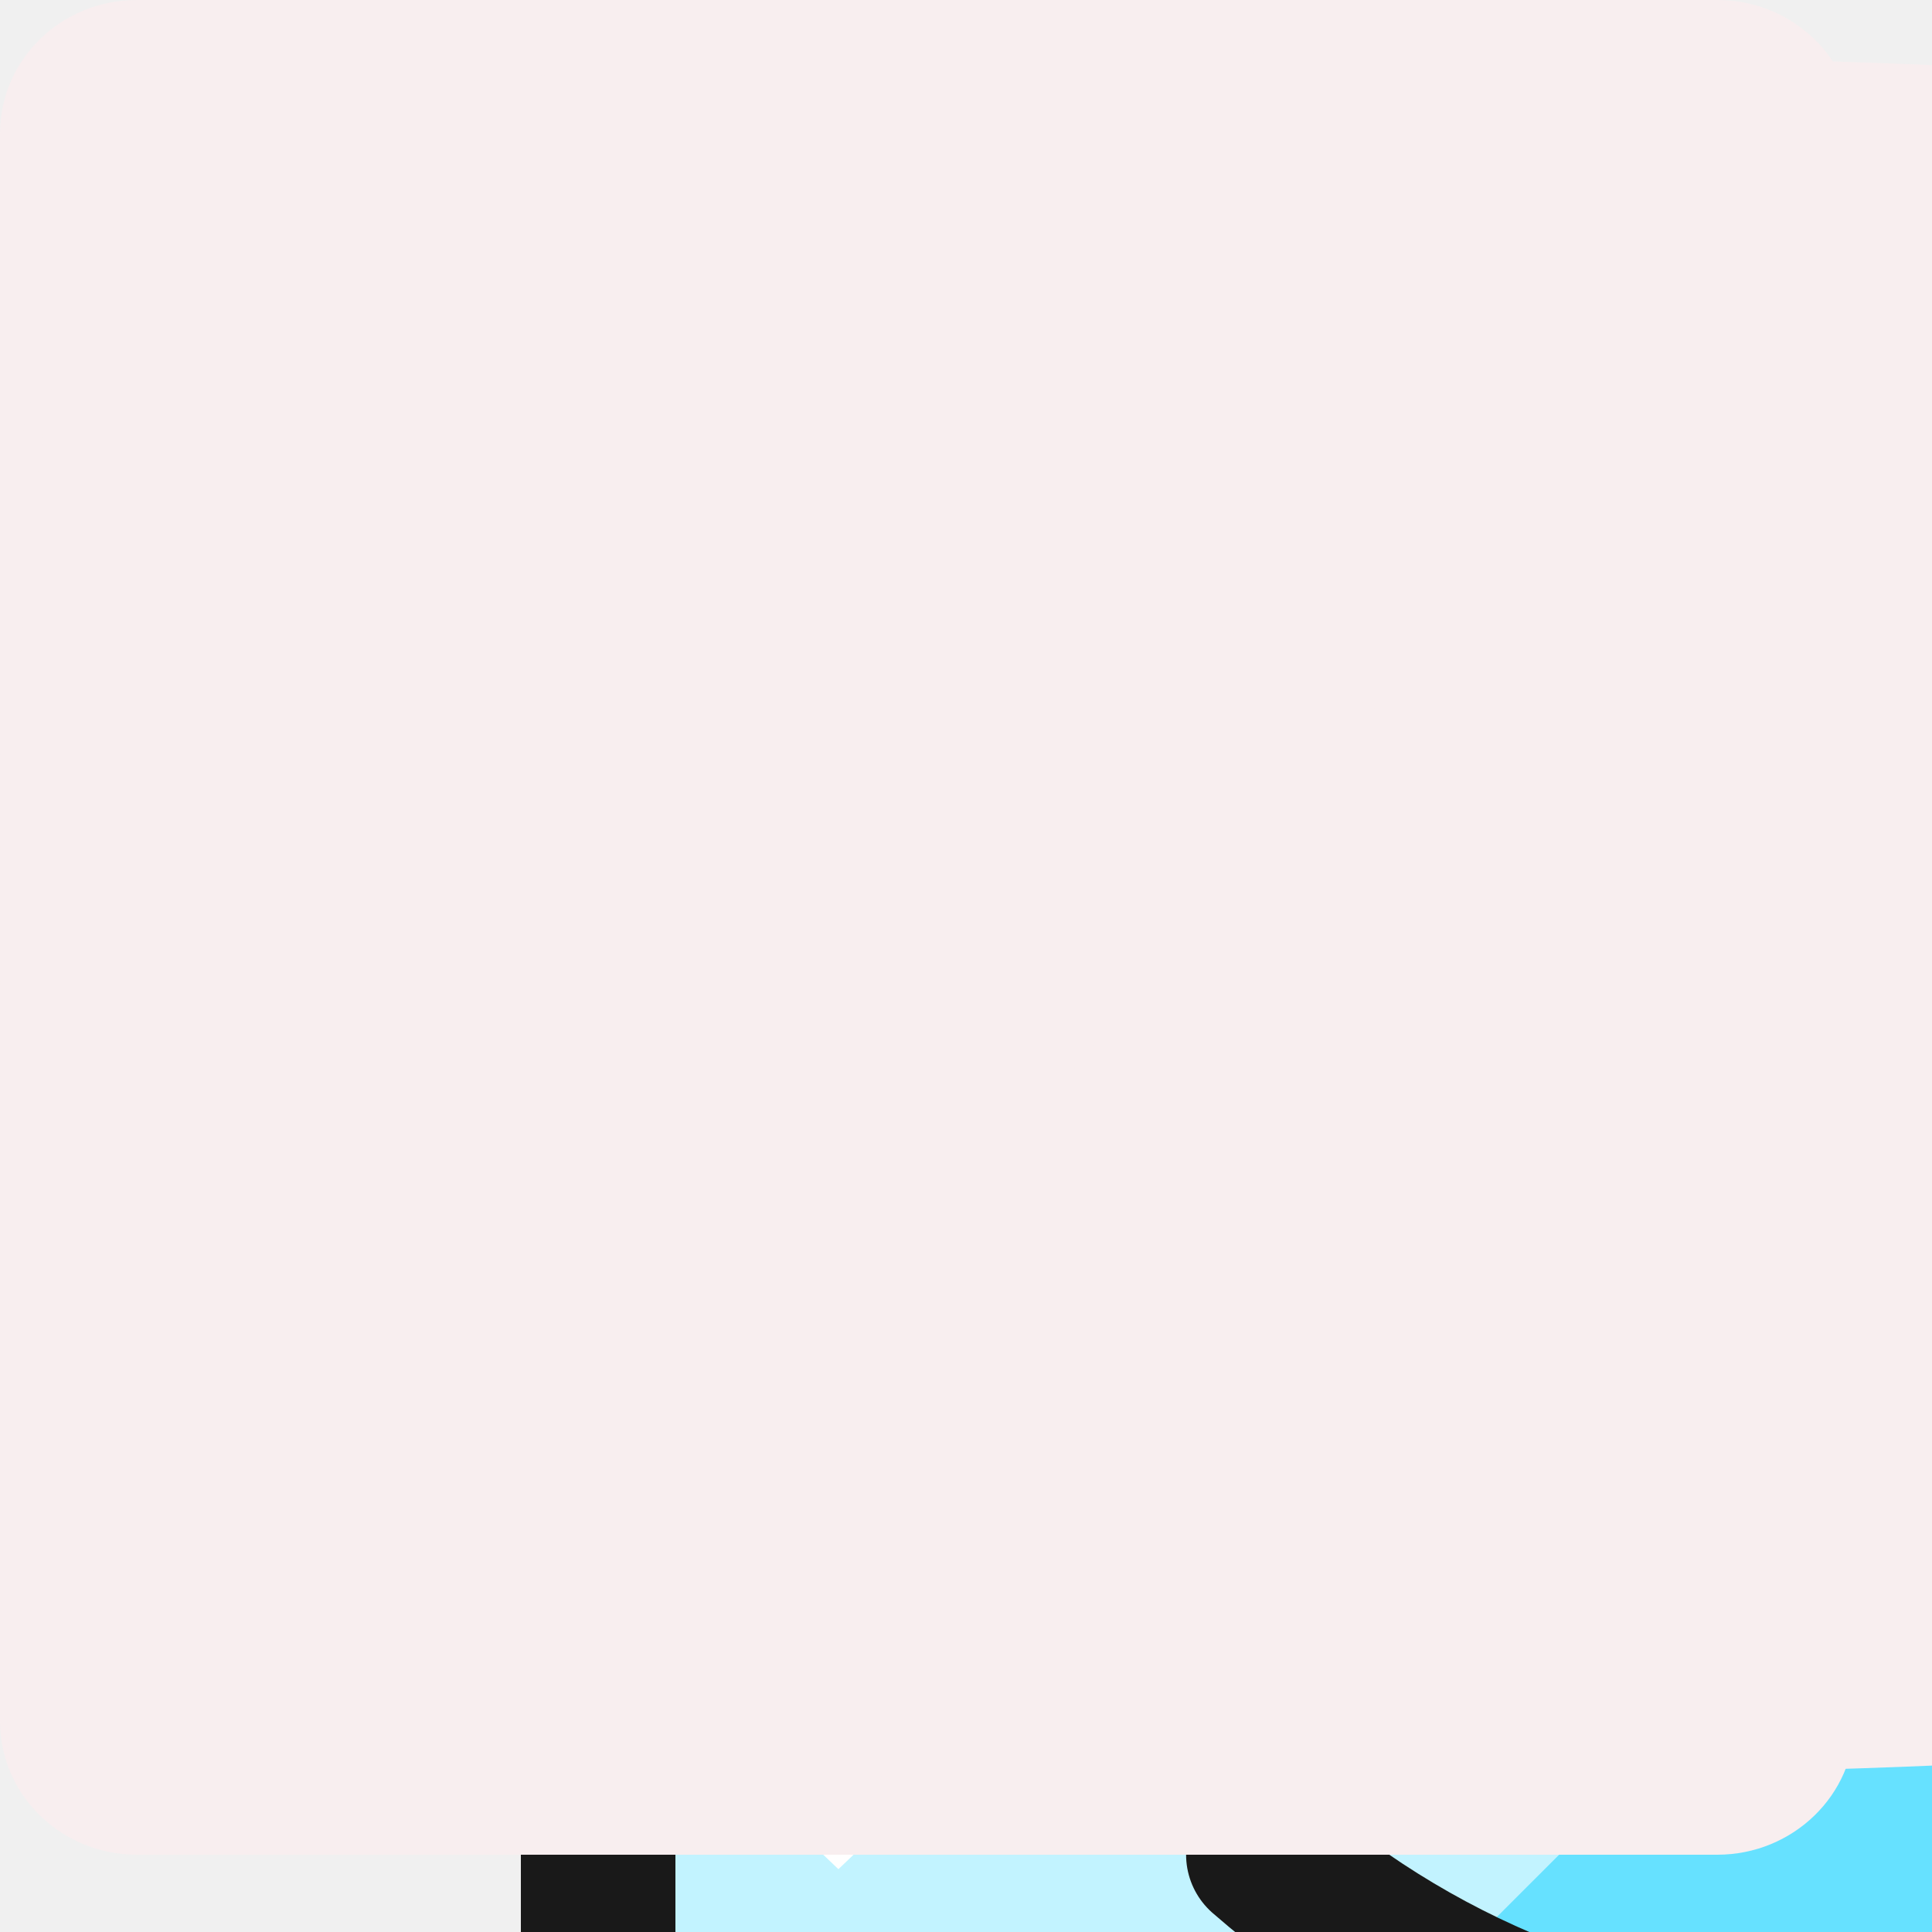
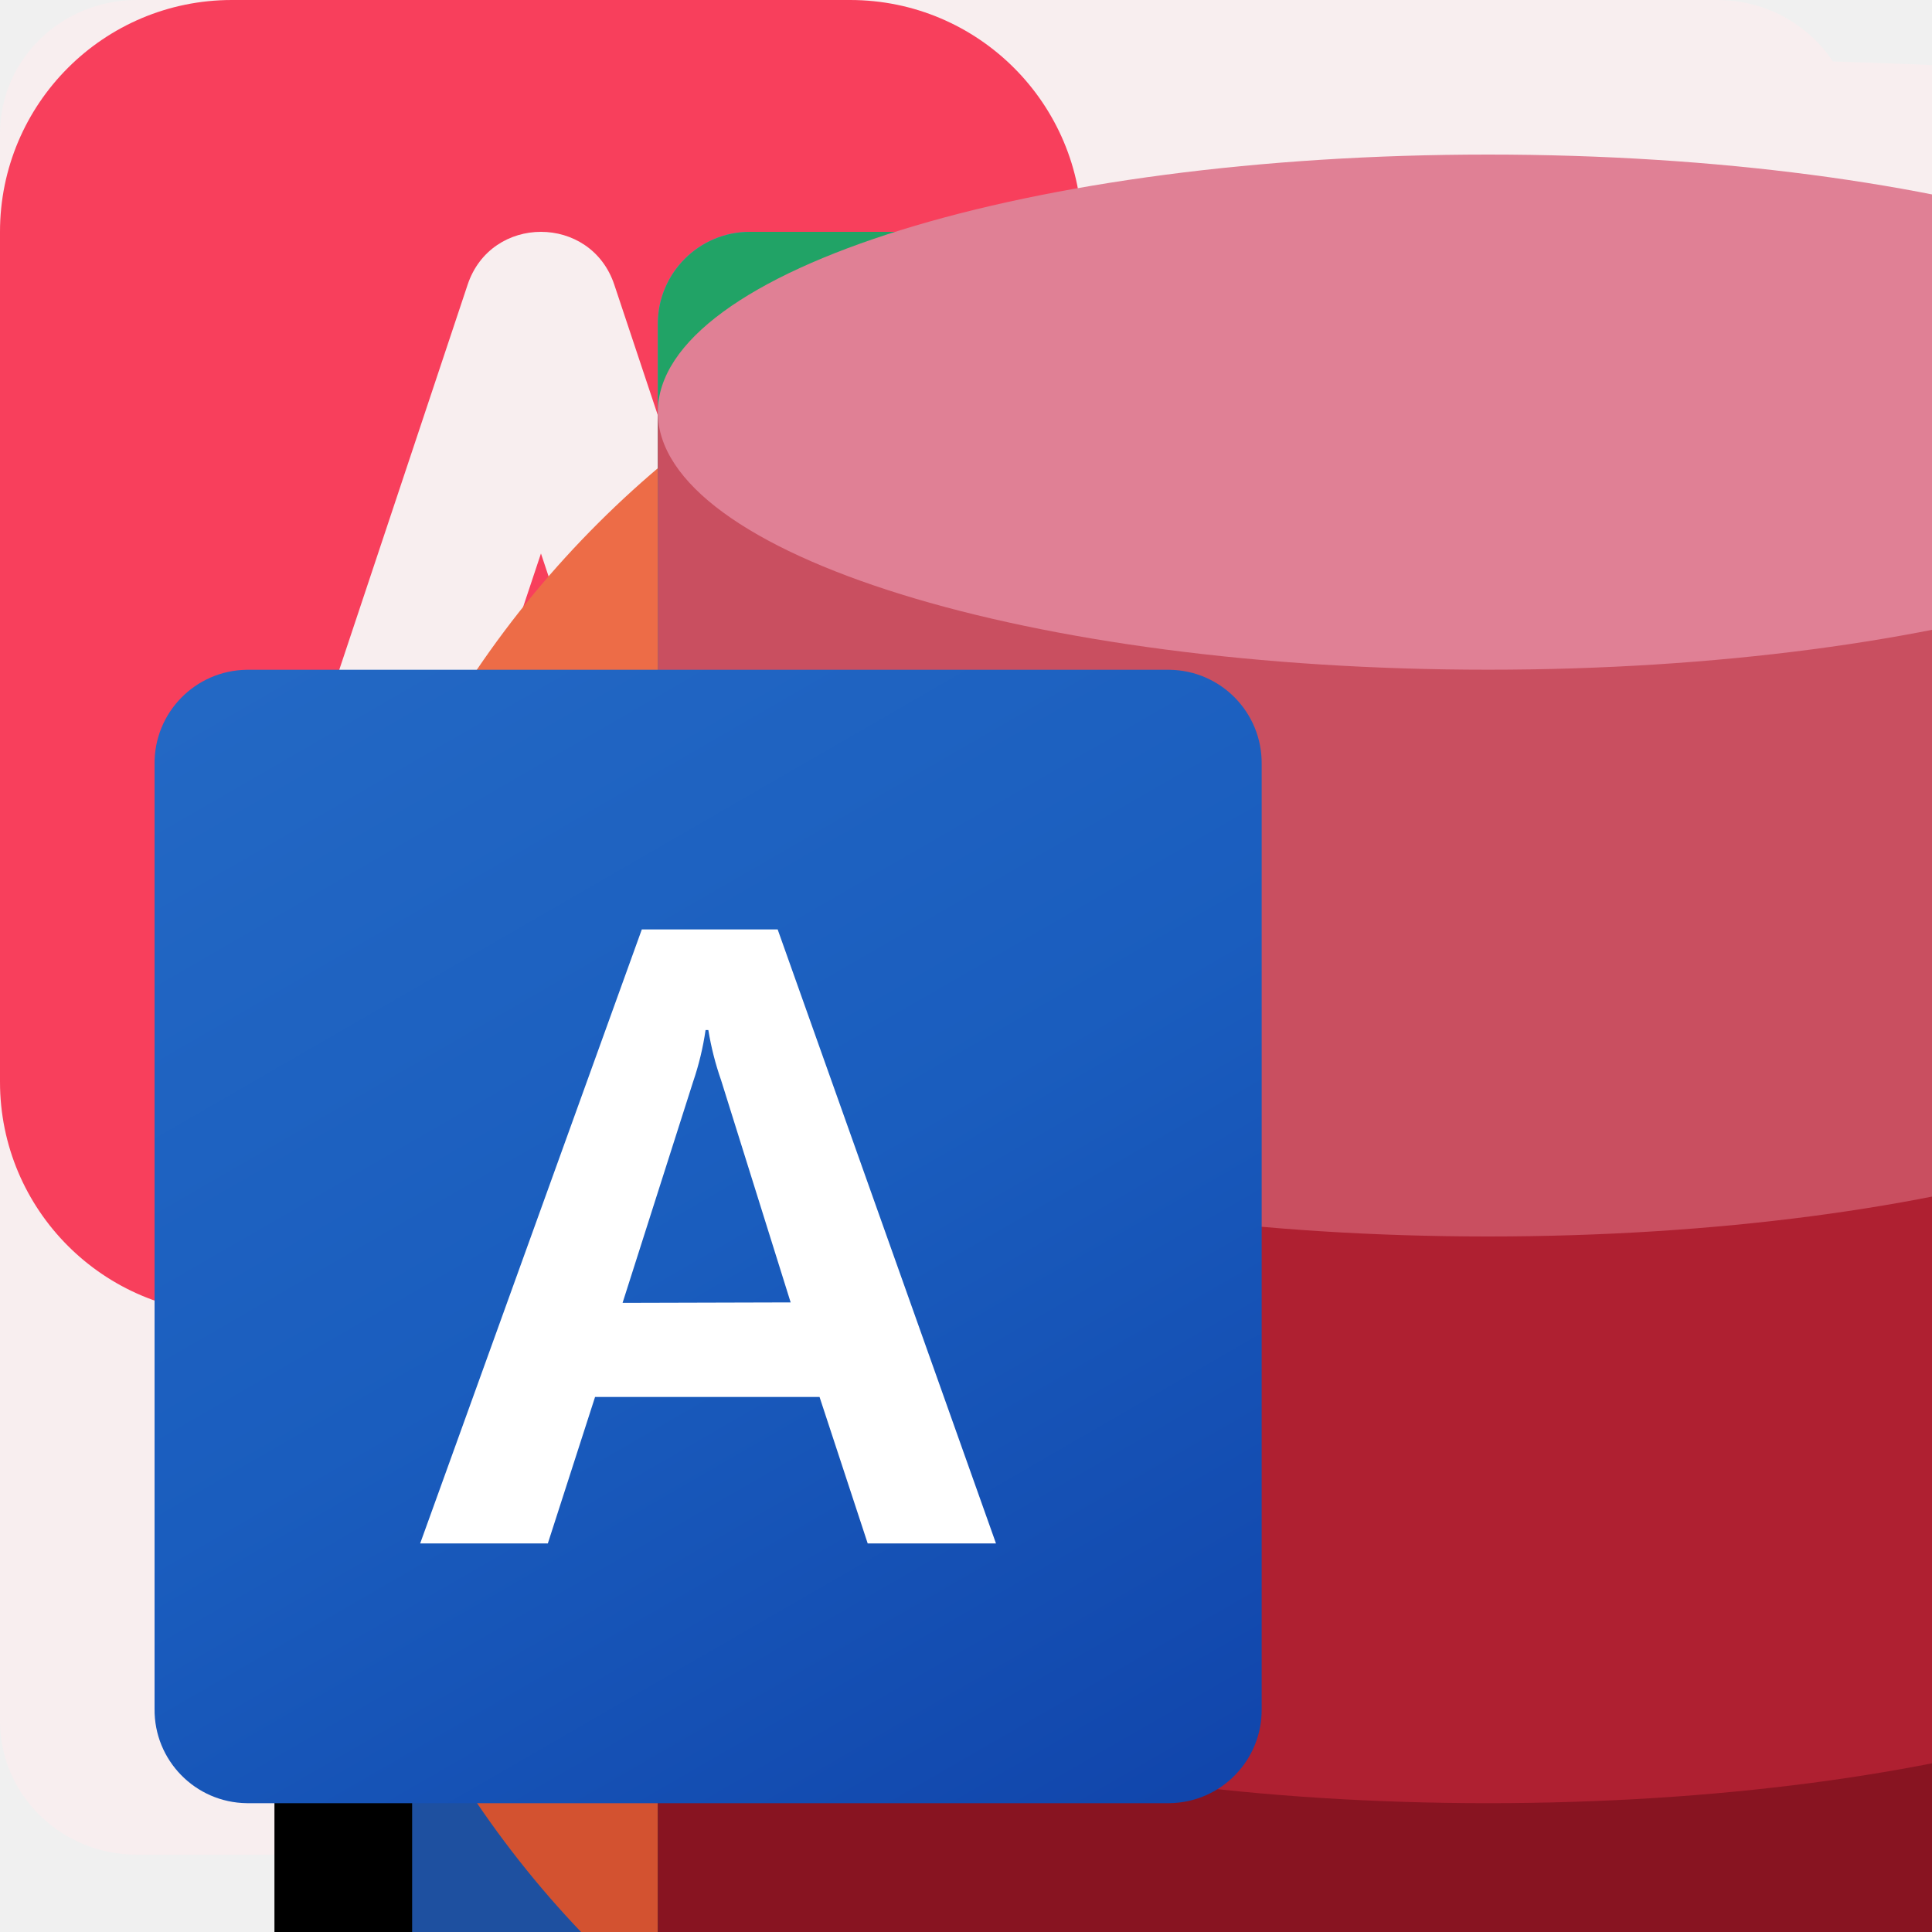
<svg xmlns="http://www.w3.org/2000/svg" width="25" height="25" viewBox="0 0 25 25" fill="none">
  <g id="logo">
    <path d="M17.304 32.608C17.304 34.714 20.304 36.434 24 36.434C27.698 36.434 30.696 34.714 30.696 32.608H40.26V10.928C40.26 10.082 39.924 9.272 39.326 8.674C38.728 8.076 37.917 7.74 37.072 7.74H10.928C10.083 7.741 9.272 8.077 8.674 8.674C8.077 9.272 7.741 10.083 7.74 10.928V32.608H17.304Z" fill="#66E1FF" />
    <path d="M36.436 7.74H10.928C10.083 7.741 9.272 8.077 8.674 8.674C8.077 9.272 7.741 10.083 7.74 10.928V32.608H11.566L36.436 7.74Z" fill="#C2F3FF" />
    <path d="M17.304 32.608C17.304 34.714 20.304 36.434 24 36.434C27.698 36.434 30.696 34.714 30.696 32.608H40.26V10.928C40.26 10.082 39.924 9.272 39.326 8.674C38.728 8.076 37.917 7.74 37.072 7.74H10.928C10.083 7.741 9.272 8.077 8.674 8.674C8.077 9.272 7.741 10.083 7.74 10.928V32.608H17.304Z" stroke="#191919" stroke-width="2" stroke-linecap="round" stroke-linejoin="round" />
    <path d="M30.696 32.608C30.696 34.714 27.698 36.434 24 36.434C20.302 36.434 17.304 34.714 17.304 32.608H2C2.546 34.794 3.807 36.735 5.582 38.122C7.358 39.509 9.547 40.262 11.8 40.262H36.2C38.453 40.262 40.642 39.509 42.417 38.122C44.193 36.735 45.454 34.794 46 32.608H30.696Z" fill="white" stroke="#191919" stroke-width="2" stroke-linecap="round" stroke-linejoin="round" />
    <path d="M19.218 15.392V19.218M28.782 15.392V19.218M31.652 24C29.532 25.85 26.814 26.869 24 26.869C21.186 26.869 18.468 25.85 16.348 24" stroke="#191919" stroke-width="2" stroke-linecap="round" stroke-linejoin="round" />
  </g>
  <g id="phone">
    <path d="M13.858 16.073L16.417 13.867C16.501 13.791 16.602 13.734 16.712 13.699C16.823 13.665 16.94 13.653 17.056 13.667L17.482 13.867L23.444 16.473C23.87 16.674 23.87 16.874 23.87 17.275C23.857 17.953 23.699 18.621 23.407 19.241C23.115 19.86 22.695 20.419 22.17 20.883C21.578 21.42 20.876 21.838 20.108 22.113C19.339 22.388 18.52 22.514 17.698 22.483C15.62 22.471 13.575 21.99 11.736 21.08C9.568 19.998 7.56 18.651 5.766 17.075C4.581 15.686 3.513 14.212 2.572 12.665C1.727 11.257 1.015 9.781 0.443 8.256C0.091 7.015 -0.052 5.73 0.017 4.448C0.157 3.321 0.68 2.267 1.508 1.442C2.646 0.553 4.074 0.057 5.553 0.038C5.718 0.041 5.88 0.078 6.027 0.148C6.175 0.217 6.304 0.317 6.405 0.439L9.599 6.051C9.621 6.203 9.696 6.344 9.812 6.452C9.826 6.561 9.815 6.671 9.778 6.775C9.741 6.88 9.68 6.975 9.599 7.054L6.831 9.459C6.725 9.606 6.668 9.781 6.668 9.96C6.668 10.138 6.725 10.313 6.831 10.461C7.561 11.611 8.417 12.686 9.386 13.668C10.424 14.644 11.566 15.517 12.793 16.273C13.217 16.474 13.645 16.474 13.858 16.073Z" fill="#F8EEEF" />
  </g>
  <g id="email">
    <path fill-rule="evenodd" clip-rule="evenodd" d="M20.868 6.474H2.981L11.924 13.489L20.868 6.474ZM0 6.474C0.002 5.73 0.317 5.018 0.876 4.492C1.434 3.967 2.191 3.67 2.981 3.668L20.868 3.668C21.658 3.67 22.415 3.967 22.973 4.492C23.532 5.018 23.847 5.73 23.849 6.474V17.698C23.847 18.441 23.532 19.154 22.973 19.68C22.415 20.205 21.658 20.502 20.868 20.504H2.981C2.191 20.502 1.434 20.205 0.876 19.68C0.317 19.154 0.002 18.441 0 17.698L0 6.474Z" fill="#F8EEEF" />
  </g>
  <g id="location">
    <path fill-rule="evenodd" clip-rule="evenodd" d="M10.849 14.406C11.43 14.407 12.005 14.298 12.542 14.087C13.078 13.876 13.566 13.565 13.976 13.174C14.387 12.783 14.713 12.318 14.934 11.807C15.156 11.295 15.27 10.747 15.269 10.194C15.277 9.06 14.819 7.968 13.993 7.153C13.167 6.337 12.038 5.862 10.849 5.83C10.269 5.829 9.694 5.937 9.157 6.149C8.62 6.36 8.132 6.67 7.722 7.062C7.311 7.453 6.985 7.918 6.764 8.429C6.542 8.941 6.428 9.489 6.429 10.043C6.448 11.168 6.915 12.245 7.736 13.056C8.557 13.866 9.67 14.348 10.849 14.406ZM3.43 2.971C5.398 1.095 8.067 0.042 10.849 0.042C13.632 0.042 16.301 1.096 18.268 2.971C20.236 4.847 21.341 7.391 21.341 10.043C21.341 12.695 20.235 15.239 18.268 17.114L10.849 24.187L3.43 17.114C1.53 15.206 0.47 12.674 0.47 10.043C0.47 7.411 1.53 4.88 3.43 2.971Z" fill="white" />
  </g>
  <g id="linkedin">
    <path d="M20.448 20.452H16.894V14.884C16.894 13.555 16.866 11.846 15.041 11.846C13.188 11.846 12.905 13.291 12.905 14.785V20.452H9.352V9H12.764V10.56H12.811C13.288 9.66 14.448 8.712 16.181 8.712C19.782 8.712 20.448 11.081 20.448 14.166V20.452ZM5.336 7.433C4.192 7.433 3.272 6.508 3.272 5.369C3.272 4.23 4.193 3.305 5.336 3.305C5.884 3.305 6.409 3.522 6.796 3.909C7.183 4.296 7.4 4.821 7.4 5.369C7.4 5.916 7.183 6.441 6.796 6.828C6.409 7.215 5.884 7.433 5.336 7.433ZM7.117 20.453H3.553V9H7.117V20.453ZM22.226 0H1.771C0.792 0 0 0.774 0 1.728V22.272C0 23.226 0.792 24 1.771 24H22.222C23.2 24 24 23.227 24 22.272V1.728C24 0.775 23.2 0 22.222 0H22.226Z" fill="#F8EEEF" />
  </g>
  <g id="linkedin2">
    <path d="M19 3C19.53 3 20.039 3.211 20.414 3.586C20.789 3.961 21 4.47 21 5V19C21 19.53 20.789 20.039 20.414 20.414C20.039 20.789 19.53 21 19 21H5C4.47 21 3.961 20.789 3.586 20.414C3.211 20.039 3 19.53 3 19V5C3 4.47 3.211 3.961 3.586 3.586C3.961 3.211 4.47 3 5 3H19ZM18.5 18.5V13.2C18.5 12.335 18.157 11.506 17.545 10.895C16.934 10.284 16.105 9.94 15.24 9.94C14.39 9.94 13.4 10.46 12.92 11.24V10.13H10.13V18.5H12.92V13.57C12.92 12.8 13.54 12.17 14.31 12.17C14.681 12.17 15.037 12.318 15.3 12.58C15.562 12.843 15.71 13.199 15.71 13.57V18.5H18.5ZM6.88 8.56C7.326 8.56 7.753 8.383 8.068 8.068C8.383 7.753 8.56 7.326 8.56 6.88C8.56 5.95 7.81 5.19 6.88 5.19C6.432 5.19 6.002 5.368 5.685 5.685C5.368 6.002 5.19 6.432 5.19 6.88C5.19 7.81 5.95 8.56 6.88 8.56ZM8.27 18.5V10.13H5.5V18.5H8.27Z" fill="#F8EEEF" />
  </g>
  <g id="facebook">
    <path d="M24.149 11.913C24.149 5.713 18.741 0.689 12.075 0.689C5.405 0.689 0 5.713 0 11.913C0 17.514 4.414 22.158 10.188 23V15.159H7.122V11.914H10.188V9.44C10.188 6.627 11.988 5.074 14.747 5.074C16.068 5.074 17.452 5.293 17.452 5.293V8.055H15.927C14.429 8.055 13.961 8.921 13.961 9.809V11.913H17.31L16.772 15.158H13.961V22.999C19.731 22.158 24.149 17.514 24.149 11.913Z" fill="#F8EEEF" />
  </g>
  <g id="instagram">
    <path d="M11.997 8.124C9.794 8.124 7.995 9.796 7.995 11.844C7.995 13.893 9.794 15.564 11.997 15.564C14.2 15.564 15.999 13.893 15.999 11.844C15.999 9.796 14.2 8.124 11.997 8.124ZM23.999 11.844C23.999 10.304 24.014 8.777 23.921 7.24C23.828 5.454 23.39 3.868 21.985 2.562C20.577 1.254 18.875 0.849 16.953 0.762C15.296 0.676 13.654 0.69 12 0.69C10.343 0.69 8.701 0.676 7.047 0.762C5.125 0.849 3.42 1.256 2.015 2.562C0.607 3.871 0.172 5.454 0.079 7.24C-0.014 8.78 0.001 10.307 0.001 11.844C0.001 13.382 -0.014 14.911 0.079 16.449C0.172 18.235 0.61 19.82 2.015 21.126C3.423 22.435 5.125 22.84 7.047 22.926C8.704 23.013 10.346 22.999 12 22.999C13.657 22.999 15.299 23.013 16.953 22.926C18.875 22.84 20.58 22.432 21.985 21.126C23.393 19.817 23.828 18.235 23.921 16.449C24.017 14.911 23.999 13.385 23.999 11.844ZM11.997 17.568C8.59 17.568 5.84 15.012 5.84 11.844C5.84 8.677 8.59 6.121 11.997 6.121C15.404 6.121 18.154 8.677 18.154 11.844C18.154 15.012 15.404 17.568 11.997 17.568ZM18.406 7.223C17.611 7.223 16.968 6.626 16.968 5.886C16.968 5.147 17.611 4.549 18.406 4.549C19.202 4.549 19.844 5.147 19.844 5.886C19.845 6.062 19.808 6.236 19.735 6.398C19.663 6.56 19.557 6.708 19.424 6.832C19.29 6.956 19.131 7.054 18.957 7.122C18.782 7.189 18.595 7.223 18.406 7.223Z" fill="#F8EEEF" />
  </g>
  <g id="whatsapp">
    <path d="M20.925 6.36C17.79 1.5 11.37 0.06 6.405 3.075C1.56 6.09 8.94716e-07 12.66 3.135 17.505L3.39 17.895L2.34 21.825L6.27 20.775L6.66 21.03C8.355 21.945 10.2 22.47 12.03 22.47C13.995 22.47 15.96 21.945 17.655 20.895C22.5 17.745 23.94 11.31 20.925 6.33V6.36ZM18.18 16.47C17.655 17.25 16.995 17.775 16.08 17.91C15.555 17.91 14.895 18.165 12.285 17.13C10.065 16.08 8.22 14.37 6.915 12.405C6.135 11.49 5.73 10.305 5.61 9.12C5.61 8.07 6 7.155 6.66 6.495C6.915 6.24 7.185 6.105 7.44 6.105H8.1C8.355 6.105 8.625 6.105 8.76 6.63C9.015 7.29 9.675 8.865 9.675 9C9.81 9.135 9.75 10.14 9.15 10.71C8.82 11.085 8.76 11.1 8.895 11.37C9.42 12.15 10.08 12.945 10.725 13.605C11.505 14.265 12.3 14.79 13.215 15.18C13.47 15.315 13.74 15.315 13.875 15.045C14.01 14.79 14.655 14.13 14.925 13.86C15.18 13.605 15.315 13.605 15.585 13.725L17.685 14.775C17.94 14.91 18.21 15.03 18.345 15.165C18.48 15.555 18.48 16.08 18.21 16.47H18.18Z" fill="#F8EEEF" />
  </g>
  <g id="whatsapp2">
    <path d="M19.05 4.91C18.133 3.984 17.041 3.25 15.838 2.75C14.634 2.251 13.343 1.996 12.04 2C6.58 2 2.13 6.45 2.13 11.91C2.13 13.66 2.59 15.36 3.45 16.86L2.05 22L7.3 20.62C8.75 21.41 10.38 21.83 12.04 21.83C17.5 21.83 21.95 17.38 21.95 11.92C21.95 9.27 20.92 6.78 19.05 4.91ZM12.04 20.15C10.56 20.15 9.11 19.75 7.84 19L7.54 18.82L4.42 19.64L5.25 16.6L5.05 16.29C4.228 14.977 3.791 13.459 3.79 11.91C3.79 7.37 7.49 3.67 12.03 3.67C14.23 3.67 16.3 4.53 17.85 6.09C18.618 6.854 19.226 7.763 19.64 8.763C20.053 9.764 20.264 10.837 20.26 11.92C20.28 16.46 16.58 20.15 12.04 20.15ZM16.56 13.99C16.31 13.87 15.09 13.27 14.87 13.18C14.64 13.1 14.48 13.06 14.31 13.3C14.14 13.55 13.67 14.11 13.53 14.27C13.39 14.44 13.24 14.46 12.99 14.33C12.74 14.21 11.94 13.94 11 13.1C10.26 12.44 9.77 11.63 9.62 11.38C9.48 11.13 9.6 11 9.73 10.87C9.84 10.76 9.98 10.58 10.1 10.44C10.22 10.3 10.27 10.19 10.35 10.03C10.43 9.86 10.39 9.72 10.33 9.6C10.27 9.48 9.77 8.26 9.57 7.76C9.37 7.28 9.16 7.34 9.01 7.33H8.53C8.36 7.33 8.1 7.39 7.87 7.64C7.65 7.89 7.01 8.49 7.01 9.71C7.01 10.93 7.9 12.11 8.02 12.27C8.14 12.44 9.77 14.94 12.25 16.01C12.84 16.27 13.3 16.42 13.66 16.53C14.25 16.72 14.79 16.69 15.22 16.63C15.7 16.56 16.69 16.03 16.89 15.45C17.1 14.87 17.1 14.38 17.03 14.27C16.96 14.16 16.81 14.11 16.56 13.99Z" fill="#F8EEEF" />
  </g>
  <g id="snapchat">
    <path d="M12.001 0.689C5.371 0.689 0 5.682 0 11.844C0 18.007 5.371 23 12.001 23C18.63 23 24 18.007 24 11.844C24 5.682 18.63 0.689 12.001 0.689ZM20.202 15.933C20.033 16.297 19.326 16.563 18.034 16.752C17.967 16.837 17.913 17.192 17.826 17.467C17.773 17.633 17.647 17.732 17.434 17.732H17.425C17.125 17.732 16.805 17.602 16.176 17.602C15.325 17.602 15.03 17.782 14.367 18.218C13.665 18.681 12.992 19.077 11.986 19.037C10.97 19.109 10.118 18.533 9.639 18.218C8.971 17.782 8.681 17.602 7.83 17.602C7.225 17.602 6.842 17.741 6.581 17.741C6.32 17.741 6.218 17.593 6.18 17.471C6.092 17.197 6.039 16.837 5.971 16.752C5.304 16.657 3.804 16.414 3.77 15.789C3.76 15.627 3.881 15.483 4.055 15.456C6.296 15.114 7.302 12.978 7.346 12.888C7.346 12.883 7.35 12.879 7.355 12.874C7.476 12.649 7.5 12.46 7.433 12.312C7.268 11.957 6.567 11.831 6.271 11.718C5.507 11.439 5.4 11.116 5.449 10.895C5.526 10.513 6.146 10.274 6.509 10.432C6.794 10.558 7.05 10.621 7.268 10.621C7.428 10.621 7.534 10.585 7.588 10.558C7.52 9.483 7.36 7.949 7.771 7.09C8.86 4.827 11.163 4.647 11.841 4.647C11.87 4.647 12.136 4.643 12.165 4.643C13.844 4.643 15.455 5.443 16.244 7.085C16.655 7.944 16.496 9.474 16.428 10.553C16.481 10.58 16.568 10.612 16.704 10.616C16.912 10.607 17.149 10.544 17.415 10.427C17.609 10.342 17.88 10.355 18.073 10.427C18.378 10.531 18.572 10.733 18.576 10.963C18.581 11.255 18.3 11.507 17.744 11.709C17.676 11.736 17.594 11.759 17.507 11.786C17.192 11.88 16.713 12.02 16.588 12.303C16.52 12.451 16.549 12.64 16.665 12.865C16.67 12.87 16.67 12.874 16.675 12.879C16.718 12.969 17.725 15.105 19.965 15.447C20.159 15.492 20.309 15.695 20.202 15.933Z" fill="#F8EEEF" />
  </g>
  <g id="twitter">
    <path d="M12 0.689C5.373 0.689 0 5.684 0 11.844C0 18.005 5.373 23 12 23C18.627 23 24 18.005 24 11.844C24 5.684 18.627 0.689 12 0.689ZM17.767 9.098C17.775 9.215 17.775 9.337 17.775 9.456C17.775 13.112 14.78 17.322 9.308 17.322C7.621 17.322 6.056 16.867 4.738 16.082C4.979 16.107 5.21 16.117 5.456 16.117C6.849 16.117 8.129 15.679 9.15 14.937C7.843 14.912 6.745 14.115 6.37 13.02C6.828 13.082 7.24 13.082 7.712 12.97C7.039 12.843 6.434 12.503 6 12.008C5.565 11.513 5.329 10.894 5.33 10.256V10.221C5.724 10.427 6.188 10.554 6.672 10.572C6.265 10.319 5.931 9.977 5.699 9.576C5.468 9.175 5.347 8.726 5.346 8.271C5.346 7.756 5.491 7.285 5.751 6.877C6.498 7.732 7.43 8.431 8.487 8.929C9.544 9.427 10.701 9.713 11.885 9.768C11.464 7.888 12.975 6.366 14.791 6.366C15.648 6.366 16.42 6.7 16.963 7.238C17.636 7.121 18.279 6.887 18.852 6.573C18.63 7.213 18.163 7.753 17.545 8.094C18.145 8.035 18.723 7.88 19.259 7.664C18.855 8.216 18.348 8.707 17.767 9.098Z" fill="#F8EEEF" />
  </g>
  <g id="youtube">
    <path d="M33.676 4.174C33.481 3.499 33.099 2.884 32.568 2.389C32.037 1.895 31.375 1.539 30.65 1.357C27.978 0.689 17.27 0.689 17.27 0.689C17.27 0.689 6.562 0.689 3.89 1.353C3.164 1.535 2.502 1.891 1.971 2.385C1.44 2.88 1.058 3.495 0.864 4.171C0.149 6.657 0.149 11.844 0.149 11.844C0.149 11.844 0.149 17.031 0.864 19.514C1.257 20.886 2.419 21.966 3.89 22.332C6.562 23 17.27 23 17.27 23C17.27 23 27.978 23 30.65 22.332C32.125 21.966 33.283 20.886 33.676 19.514C34.391 17.031 34.391 11.844 34.391 11.844C34.391 11.844 34.391 6.657 33.676 4.174ZM13.869 16.605V7.084L22.735 11.809L13.869 16.605Z" fill="#F8EEEF" />
  </g>
+   <g id="language">
+     <path fill-rule="evenodd" clip-rule="evenodd" d="M14 7H21C22.657 7 24 8.343 24 10V21C24 22.657 22.657 24 21 24H13C11.343 24 10 22.657 10 21V17H3C1.343 17 0 15.657 0 14V3C0 1.343 1.343 0 3 0H11C12.657 0 14 1.343 14 3V7ZM14 9V11H16C16 10.448 16.448 10 17 10C17.552 10 18 10.448 18 11H18.979C18.992 11 19.005 11 19.018 11H20C20.552 11 21 11.448 21 12C21 12.552 20.552 13 20 13H19.799C19.424 14.476 18.853 15.826 18.088 17.047C18.788 17.831 19.61 18.538 20.555 19.168C21.014 19.474 21.139 20.095 20.832 20.555C20.526 21.014 19.905 21.138 19.445 20.832C18.483 20.191 17.627 19.474 16.877 18.685C16.213 19.454 15.454 20.16 14.6 20.8C14.158 21.131 13.531 21.042 13.2 20.6C12.869 20.158 12.958 19.531 13.4 19.2C14.238 18.572 14.967 17.875 15.59 17.107C15.224 16.579 14.895 16.026 14.606 15.447C14.359 14.953 14.559 14.353 15.053 14.106C15.547 13.859 16.148 14.059 16.395 14.553C16.52 14.803 16.654 15.049 16.796 15.288C17.177 14.574 17.486 13.811 17.725 13H14V14C14 15.306 13.165 16.418 12 16.829V21C12 21.552 12.448 22 13 22H21C21.552 22 22 21.552 22 21V10C22 9.448 21.552 9 21 9H14ZM6.221 9.5L7 7.162L7.779 9.5H6.221ZM5.554 11.5H8.446L9.051 13.316C9.226 13.84 9.792 14.123 10.316 13.949C10.84 13.774 11.123 13.208 10.949 12.684L7.949 3.684C7.645 2.772 6.355 2.772 6.051 3.684L3.051 12.684C2.877 13.208 3.16 13.774 3.684 13.949C4.208 14.123 4.774 13.84 4.949 13.316L5.554 11.5Z" fill="#F83F5C" />
+   </g>
+   <g id="catalan">
+     <path d="M4.444 15.111H59.556V48.889H4.444V15.111Z" fill="#F1B31C" />
+     <path d="M4.444 19.555H59.556V23.111H4.444V19.555ZM4.444 26.667H59.556V30.222H4.444V26.667ZM4.444 33.778H59.556V37.333H4.444V33.778ZM4.444 40.889H59.556V44.444H4.444V40.889Z" fill="#D22F27" />
+     <path d="M4.444 15.111H59.556V48.889H4.444V15.111Z" stroke="black" stroke-width="1.778" stroke-linecap="round" stroke-linejoin="round" />
+   </g>
+   <g id="english">
+     <path d="M4.444 15.111H59.556V48.889H4.444V15.111Z" fill="white" />
+     <path d="M4.444 15.111H59.556V19.555H4.444V15.111ZM4.444 23.111H59.556V26.667H4.444V23.111ZM4.444 30.222H59.556V33.778H4.444V30.222Z" fill="#D22F27" />
+     <path d="M4.444 15.111H32.889V33.778H4.444V15.111Z" fill="#1E50A0" />
+     <path d="M4.444 37.333H59.556V40.889H4.444V37.333Z" fill="#D22F27" />
+     <path d="M8.444 21.111C9.304 21.111 10 20.415 10 19.556C10 18.696 9.304 18 8.444 18C7.585 18 6.889 18.696 6.889 19.556C6.889 20.415 7.585 21.111 8.444 21.111Z" fill="white" />
+     <path d="M15.556 21.111C16.415 21.111 17.111 20.415 17.111 19.556C17.111 18.696 16.415 18 15.556 18C14.696 18 14 18.696 14 19.556C14 20.415 14.696 21.111 15.556 21.111Z" fill="white" />
+     <path d="M22.667 21.111C23.526 21.111 24.222 20.415 24.222 19.556C24.222 18.696 23.526 18 22.667 18C21.808 18 21.111 18.696 21.111 19.556C21.111 20.415 21.808 21.111 22.667 21.111Z" fill="white" />
+     <path d="M29.778 21.111C30.637 21.111 31.333 20.415 31.333 19.556C31.333 18.696 30.637 18 29.778 18C28.919 18 28.222 18.696 28.222 19.556C28.222 20.415 28.919 21.111 29.778 21.111Z" fill="white" />
+     <path d="M26.222 24.667C27.081 24.667 27.778 23.97 27.778 23.111C27.778 22.252 27.081 21.555 26.222 21.555C25.363 21.555 24.667 22.252 24.667 23.111C24.667 23.97 25.363 24.667 26.222 24.667Z" fill="white" />
+     <path d="M19.111 24.667C19.97 24.667 20.667 23.97 20.667 23.111C20.667 22.252 19.97 21.555 19.111 21.555C18.252 21.555 17.555 22.252 17.555 23.111C17.555 23.97 18.252 24.667 19.111 24.667Z" fill="white" />
+     <path d="M12 24.667C12.859 24.667 13.556 23.97 13.556 23.111C13.556 22.252 12.859 21.555 12 21.555C11.141 21.555 10.444 22.252 10.444 23.111C10.444 23.97 11.141 24.667 12 24.667Z" fill="white" />
+     <path d="M8.444 28.222C9.304 28.222 10 27.526 10 26.667C10 25.808 9.304 25.111 8.444 25.111C7.585 25.111 6.889 25.808 6.889 26.667C6.889 27.526 7.585 28.222 8.444 28.222Z" fill="white" />
+     <path d="M15.556 28.222C16.415 28.222 17.111 27.526 17.111 26.667C17.111 25.808 16.415 25.111 15.556 25.111C14.696 25.111 14 25.808 14 26.667C14 27.526 14.696 28.222 15.556 28.222Z" fill="white" />
+     <path d="M22.667 28.222C23.526 28.222 24.222 27.526 24.222 26.667C24.222 25.808 23.526 25.111 22.667 25.111C21.808 25.111 21.111 25.808 21.111 26.667C21.111 27.526 21.808 28.222 22.667 28.222Z" fill="white" />
+     <path d="M29.778 28.222C30.637 28.222 31.333 27.526 31.333 26.667C31.333 25.808 30.637 25.111 29.778 25.111C28.919 25.111 28.222 25.808 28.222 26.667C28.222 27.526 28.919 28.222 29.778 28.222Z" fill="white" />
+     <path d="M26.222 31.778C27.081 31.778 27.778 31.081 27.778 30.222C27.778 29.363 27.081 28.667 26.222 28.667C25.363 28.667 24.667 29.363 24.667 30.222C24.667 31.081 25.363 31.778 26.222 31.778Z" fill="white" />
+     <path d="M19.111 31.778C19.97 31.778 20.667 31.081 20.667 30.222C20.667 29.363 19.97 28.667 19.111 28.667C18.252 28.667 17.555 29.363 17.555 30.222C17.555 31.081 18.252 31.778 19.111 31.778Z" fill="white" />
+     <path d="M12 31.778C12.859 31.778 13.556 31.081 13.556 30.222C13.556 29.363 12.859 28.667 12 28.667C11.141 28.667 10.444 29.363 10.444 30.222C10.444 31.081 11.141 31.778 12 31.778Z" fill="white" />
+     <path d="M4.444 44.444H59.556V48.889H4.444V44.444Z" fill="#D22F27" />
+     <path d="M4.444 15.111H59.556V48.889H4.444V15.111Z" stroke="black" stroke-width="1.778" stroke-linecap="round" stroke-linejoin="round" />
+   </g>
+   <g id="france">
+     <path d="M4.444 15.111H59.556V48.889H4.444V15.111Z" fill="white" />
+     <path d="M4.444 15.111H23.111V48.889H4.444V15.111Z" fill="#1E50A0" />
+     <path d="M40.889 15.111H59.556V48.889H40.889V15.111Z" fill="#D22F27" />
+     <path d="M4.444 15.111H59.556V48.889H4.444V15.111Z" stroke="black" stroke-width="1.778" stroke-linecap="round" stroke-linejoin="round" />
+   </g>
+   <g id="word">
+     <defs>
+       <linearGradient id="a" x1="4.494" y1="-1712.086" x2="13.832" y2="-1695.914" gradientTransform="translate(0 1720)" gradientUnits="userSpaceOnUse">
+         <stop offset="0" stop-color="#2368c4" />
+         <stop offset="0.5" stop-color="#1a5dbe" />
+         <stop offset="1" stop-color="#1146ac" />
+       </linearGradient>
+     </defs>
+     <path d="M28.806,3H9.705A1.192,1.192,0,0,0,8.512,4.191h0V9.5l11.069,3.25L30,9.5V4.191A1.192,1.192,0,0,0,28.806,3Z" style="fill:#41a5ee" />
+     <path d="M30,9.5H8.512V16l11.069,1.95L30,16Z" style="fill:#2b7cd3" />
+     <path d="M8.512,16v6.5L18.93,23.8,30,22.5V16Z" style="fill:#185abd" />
+     <path d="M9.705,29h19.1A1.192,1.192,0,0,0,30,27.809h0V22.5H8.512v5.309A1.192,1.192,0,0,0,9.705,29Z" style="fill:#103f91" />
+     <path d="M16.434,8.2H8.512V24.45h7.922a1.2,1.2,0,0,0,1.194-1.191V9.391A1.2,1.2,0,0,0,16.434,8.2Z" style="opacity:0.1;isolation:isolate" />
+     <path d="M15.783,8.85H8.512V25.1h7.271a1.2,1.2,0,0,0,1.194-1.191V10.041A1.2,1.2,0,0,0,15.783,8.85Z" style="opacity:0.2;isolation:isolate" />
+     <path d="M15.783,8.85H8.512V23.8h7.271a1.2,1.2,0,0,0,1.194-1.191V10.041A1.2,1.2,0,0,0,15.783,8.85Z" style="opacity:0.2;isolation:isolate" />
+     <path d="M15.132,8.85H8.512V23.8h6.62a1.2,1.2,0,0,0,1.194-1.191V10.041A1.2,1.2,0,0,0,15.132,8.85Z" style="opacity:0.2;isolation:isolate" />
+     <path d="M3.194,8.85H15.132a1.193,1.193,0,0,1,1.194,1.191V21.959a1.193,1.193,0,0,1-1.194,1.191H3.194A1.192,1.192,0,0,1,2,21.959V10.041A1.192,1.192,0,0,1,3.194,8.85Z" style="fill:url(#a)" />
+     <path d="M6.9,17.988c.023.184.039.344.046.481h.028c.01-.13.032-.287.065-.47s.062-.338.089-.465l1.255-5.407h1.624l1.3,5.326a7.761,7.761,0,0,1,.162,1h.022a7.6,7.6,0,0,1,.135-.975l1.039-5.358h1.477l-1.824,7.748H10.591L9.354,14.742q-.054-.222-.122-.578t-.084-.52H9.127q-.021.189-.084.561c-.042.249-.075.432-.1.552L7.78,19.871H6.024L4.19,12.127h1.5l1.131,5.418A4.469,4.469,0,0,1,6.9,17.988Z" style="fill:#fff" />
+   </g>
+   <g id="powerpoint">
+     <defs>
+       <linearGradient id="a" x1="4.494" y1="-1748.086" x2="13.832" y2="-1731.914" gradientTransform="translate(0 1756)" gradientUnits="userSpaceOnUse">
+         <stop offset="0" stop-color="#ca4c28" />
+         <stop offset="0.5" stop-color="#c5401e" />
+         <stop offset="1" stop-color="#b62f14" />
+       </linearGradient>
+     </defs>
+     <path d="M18.93,17.3,16.977,3h-.146A12.9,12.9,0,0,0,3.953,15.854V16Z" style="fill:#ed6c47" />
+     <path d="M17.123,3h-.146V16l6.511,2.6L30,16v-.146A12.9,12.9,0,0,0,17.123,3Z" style="fill:#ff8f6b" />
+     <path d="M30,16v.143A12.905,12.905,0,0,1,17.12,29h-.287A12.907,12.907,0,0,1,3.953,16.143V16Z" style="fill:#d35230" />
+     <path d="M17.628,9.389V23.26a1.2,1.2,0,0,1-.742,1.1,1.16,1.16,0,0,1-.45.091H7.027c-.182-.208-.358-.429-.521-.65a12.735,12.735,0,0,1-2.553-7.657v-.286A12.705,12.705,0,0,1,6.05,8.85c.143-.221.293-.442.456-.65h9.93A1.2,1.2,0,0,1,17.628,9.389Z" style="opacity:0.1;isolation:isolate" />
+     <path d="M16.977,10.04V23.911a1.15,1.15,0,0,1-.091.448,1.2,1.2,0,0,1-1.1.741H7.62q-.309-.314-.593-.65c-.182-.208-.358-.429-.521-.65a12.735,12.735,0,0,1-2.553-7.657v-.286A12.705,12.705,0,0,1,6.05,8.85h9.735A1.2,1.2,0,0,1,16.977,10.04Z" style="opacity:0.2;isolation:isolate" />
+     <path d="M16.977,10.04V22.611A1.2,1.2,0,0,1,15.785,23.8H6.506a12.735,12.735,0,0,1-2.553-7.657v-.286A12.705,12.705,0,0,1,6.05,8.85h9.735A1.2,1.2,0,0,1,16.977,10.04Z" style="opacity:0.2;isolation:isolate" />
+     <path d="M16.326,10.04V22.611A1.2,1.2,0,0,1,15.134,23.8H6.506a12.735,12.735,0,0,1-2.553-7.657v-.286A12.705,12.705,0,0,1,6.05,8.85h9.084A1.2,1.2,0,0,1,16.326,10.04Z" style="opacity:0.2;isolation:isolate" />
+     <path d="M3.194,8.85H15.132a1.193,1.193,0,0,1,1.194,1.191V21.959a1.193,1.193,0,0,1-1.194,1.191H3.194A1.192,1.192,0,0,1,2,21.959V10.041A1.192,1.192,0,0,1,3.194,8.85Z" style="fill:url(#a)" />
+     <path d="M9.293,12.028a3.287,3.287,0,0,1,2.174.636,2.27,2.27,0,0,1,.756,1.841,2.555,2.555,0,0,1-.373,1.376,2.49,2.49,0,0,1-1.059.935A3.607,3.607,0,0,1,9.2,17.15H7.687v2.8H6.141V12.028ZM7.686,15.94H9.017a1.735,1.735,0,0,0,1.177-.351,1.3,1.3,0,0,0,.4-1.025q0-1.309-1.525-1.31H7.686V15.94Z" style="fill:#fff" />
+   </g>
+   <g id="excel">
+     <defs>
+       <linearGradient id="a" x1="4.494" y1="-2092.086" x2="13.832" y2="-2075.914" gradientTransform="translate(0 2100)" gradientUnits="userSpaceOnUse">
+         <stop offset="0" stop-color="#18884f" />
+         <stop offset="0.5" stop-color="#117e43" />
+         <stop offset="1" stop-color="#0b6631" />
+       </linearGradient>
+     </defs>
+     <path d="M19.581,15.35,8.512,13.4V27.809A1.192,1.192,0,0,0,9.705,29h19.1A1.192,1.192,0,0,0,30,27.809h0V22.5Z" style="fill:#185c37" />
+     <path d="M19.581,3H9.705A1.192,1.192,0,0,0,8.512,4.191h0V9.5L19.581,16l5.861,1.95L30,16V9.5Z" style="fill:#21a366" />
+     <path d="M8.512,9.5H19.581V16H8.512Z" style="fill:#107c41" />
+     <path d="M16.434,8.2H8.512V24.45h7.922a1.2,1.2,0,0,0,1.194-1.191V9.391A1.2,1.2,0,0,0,16.434,8.2Z" style="opacity:0.1;isolation:isolate" />
+     <path d="M15.783,8.85H8.512V25.1h7.271a1.2,1.2,0,0,0,1.194-1.191V10.041A1.2,1.2,0,0,0,15.783,8.85Z" style="opacity:0.2;isolation:isolate" />
+     <path d="M15.783,8.85H8.512V23.8h7.271a1.2,1.2,0,0,0,1.194-1.191V10.041A1.2,1.2,0,0,0,15.783,8.85Z" style="opacity:0.2;isolation:isolate" />
+     <path d="M15.132,8.85H8.512V23.8h6.62a1.2,1.2,0,0,0,1.194-1.191V10.041A1.2,1.2,0,0,0,15.132,8.85Z" style="opacity:0.2;isolation:isolate" />
+     <path d="M3.194,8.85H15.132a1.193,1.193,0,0,1,1.194,1.191V21.959a1.193,1.193,0,0,1-1.194,1.191H3.194A1.192,1.192,0,0,1,2,21.959V10.041A1.192,1.192,0,0,1,3.194,8.85Z" style="fill:url(#a)" />
+     <path d="M5.7,19.873l2.511-3.884-2.3-3.862H7.758L9.013,14.6c.116.234.2.408.238.524h.017c.082-.188.169-.369.26-.546l1.342-2.447h1.7l-2.359,3.84,2.419,3.905H10.821l-1.45-2.711A2.355,2.355,0,0,1,9.2,16.8H9.176a1.688,1.688,0,0,1-.168.351L7.515,19.873Z" style="fill:#fff" />
+     <path d="M28.806,3H19.581V9.5H30V4.191A1.192,1.192,0,0,0,28.806,3Z" style="fill:#33c481" />
+     <path d="M19.581,16H30v6.5H19.581Z" style="fill:#107c41" />
+   </g>
+   <g id="access">
+     <defs>
+       <linearGradient id="a" x1="4.416" y1="-1909.341" x2="13.909" y2="-1892.9" gradientTransform="translate(0 1917.121)" gradientUnits="userSpaceOnUse">
+         <stop offset="0" stop-color="#b72c3f" />
+         <stop offset="0.5" stop-color="#b12334" />
+         <stop offset="1" stop-color="#9d1623" />
+       </linearGradient>
+     </defs>
+     <path d="M8.512,20v6.667c0,1.84,4.81,3.333,10.744,3.333S30,28.507,30,26.667V20Z" style="fill:#881421" />
+     <path d="M8.512,12.667V20c0,1.841,4.81,3.333,10.744,3.333S30,21.841,30,20V12.667Z" style="fill:#af2031" />
+     <path d="M8.512,5.333v7.334c0,1.84,4.81,3.333,10.744,3.333S30,14.507,30,12.667V5.333Z" style="fill:#c94f60" />
+     <ellipse cx="19.256" cy="5.333" rx="10.744" ry="3.333" style="fill:#e08095" />
+     <path d="M16.434,8H8.512V24.667h7.922a1.212,1.212,0,0,0,1.194-1.222V9.222A1.212,1.212,0,0,0,16.434,8Z" style="opacity:0.1;isolation:isolate" />
+     <path d="M15.783,8.667H8.512V25.333h7.271a1.212,1.212,0,0,0,1.194-1.222V9.889A1.212,1.212,0,0,0,15.783,8.667Z" style="opacity:0.2;isolation:isolate" />
+     <path d="M15.783,8.667H8.512V24h7.271a1.212,1.212,0,0,0,1.194-1.222V9.889A1.212,1.212,0,0,0,15.783,8.667Z" style="opacity:0.2;isolation:isolate" />
+     <path d="M15.132,8.667H8.512V24h6.62a1.213,1.213,0,0,0,1.194-1.222V9.889A1.213,1.213,0,0,0,15.132,8.667Z" style="opacity:0.2;isolation:isolate" />
+     <path d="M3.194,8.667H15.132a1.208,1.208,0,0,1,1.194,1.222V22.111a1.208,1.208,0,0,1-1.194,1.222H3.194A1.208,1.208,0,0,1,2,22.111V9.889A1.208,1.208,0,0,1,3.194,8.667Z" style="fill:url(#a)" />
+     <path d="M8.305,12.027h1.758l2.825,7.945h-1.66l-.623-1.895H7.7l-.611,1.895H5.437Zm1.926,4.826-.9-2.875a3.812,3.812,0,0,1-.165-.649H9.13A3.729,3.729,0,0,1,8.968,14l-.912,2.859Z" style="fill:#fff" />
+   </g>
</svg>
